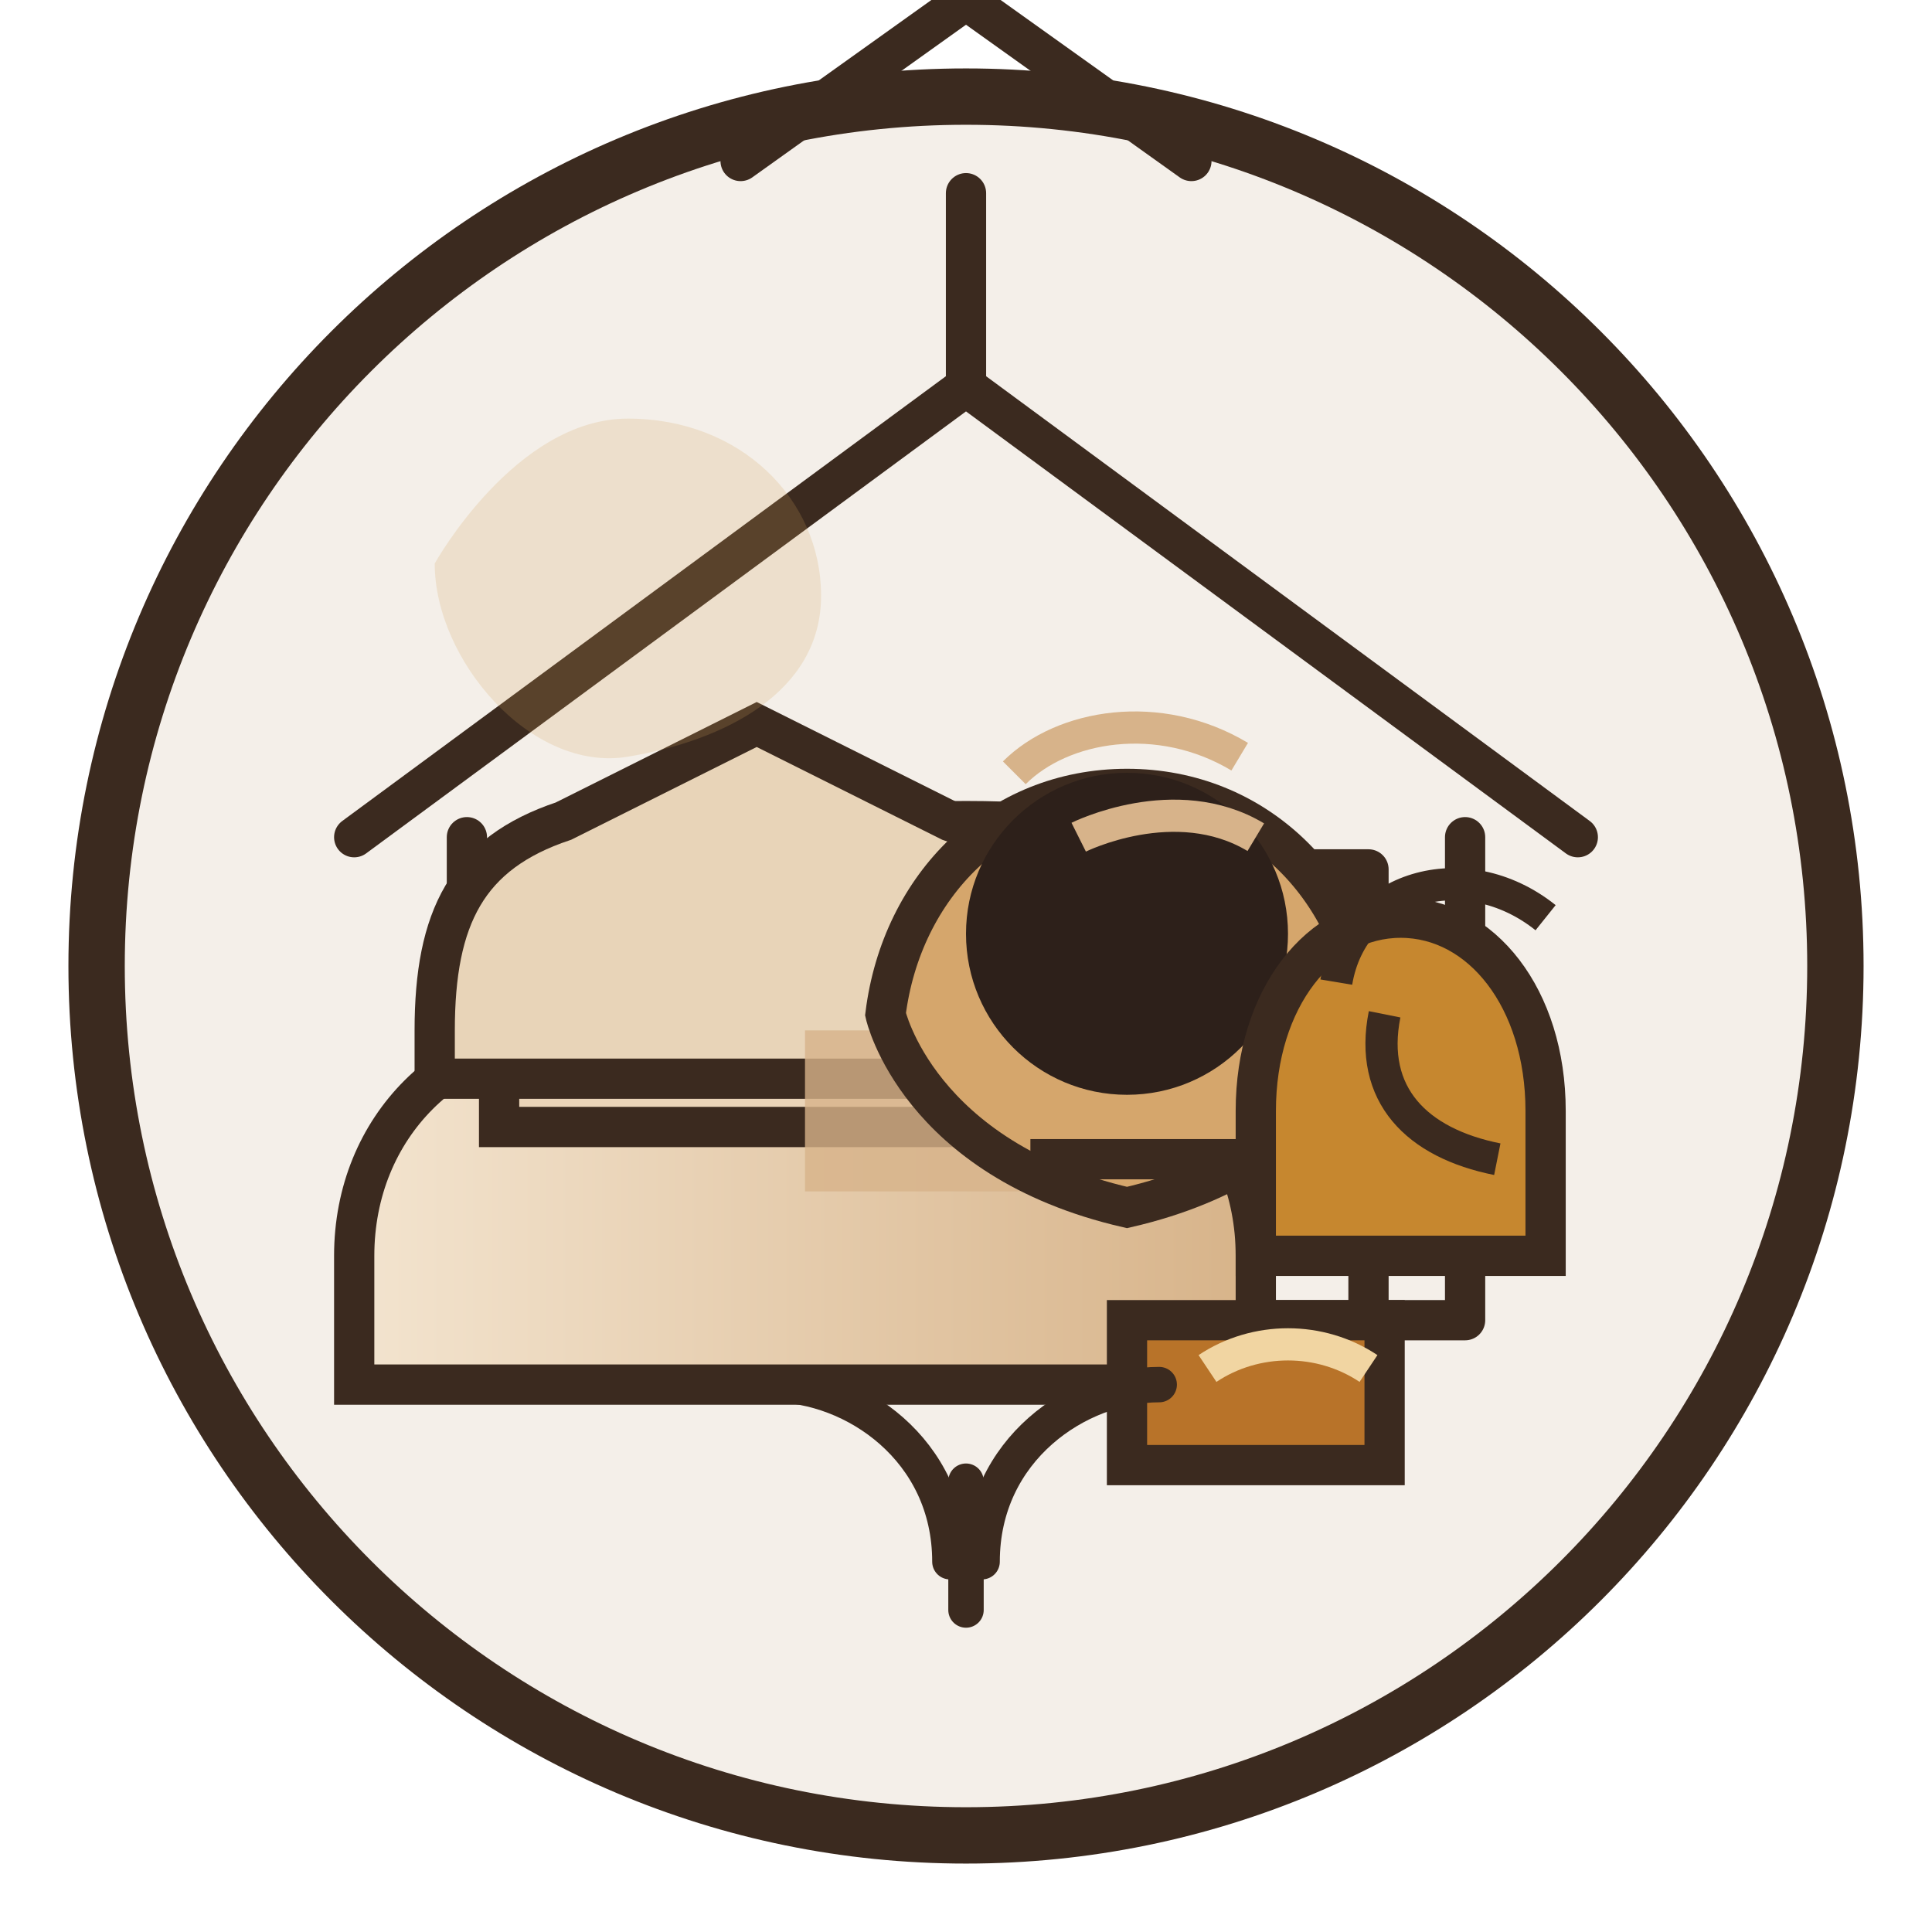
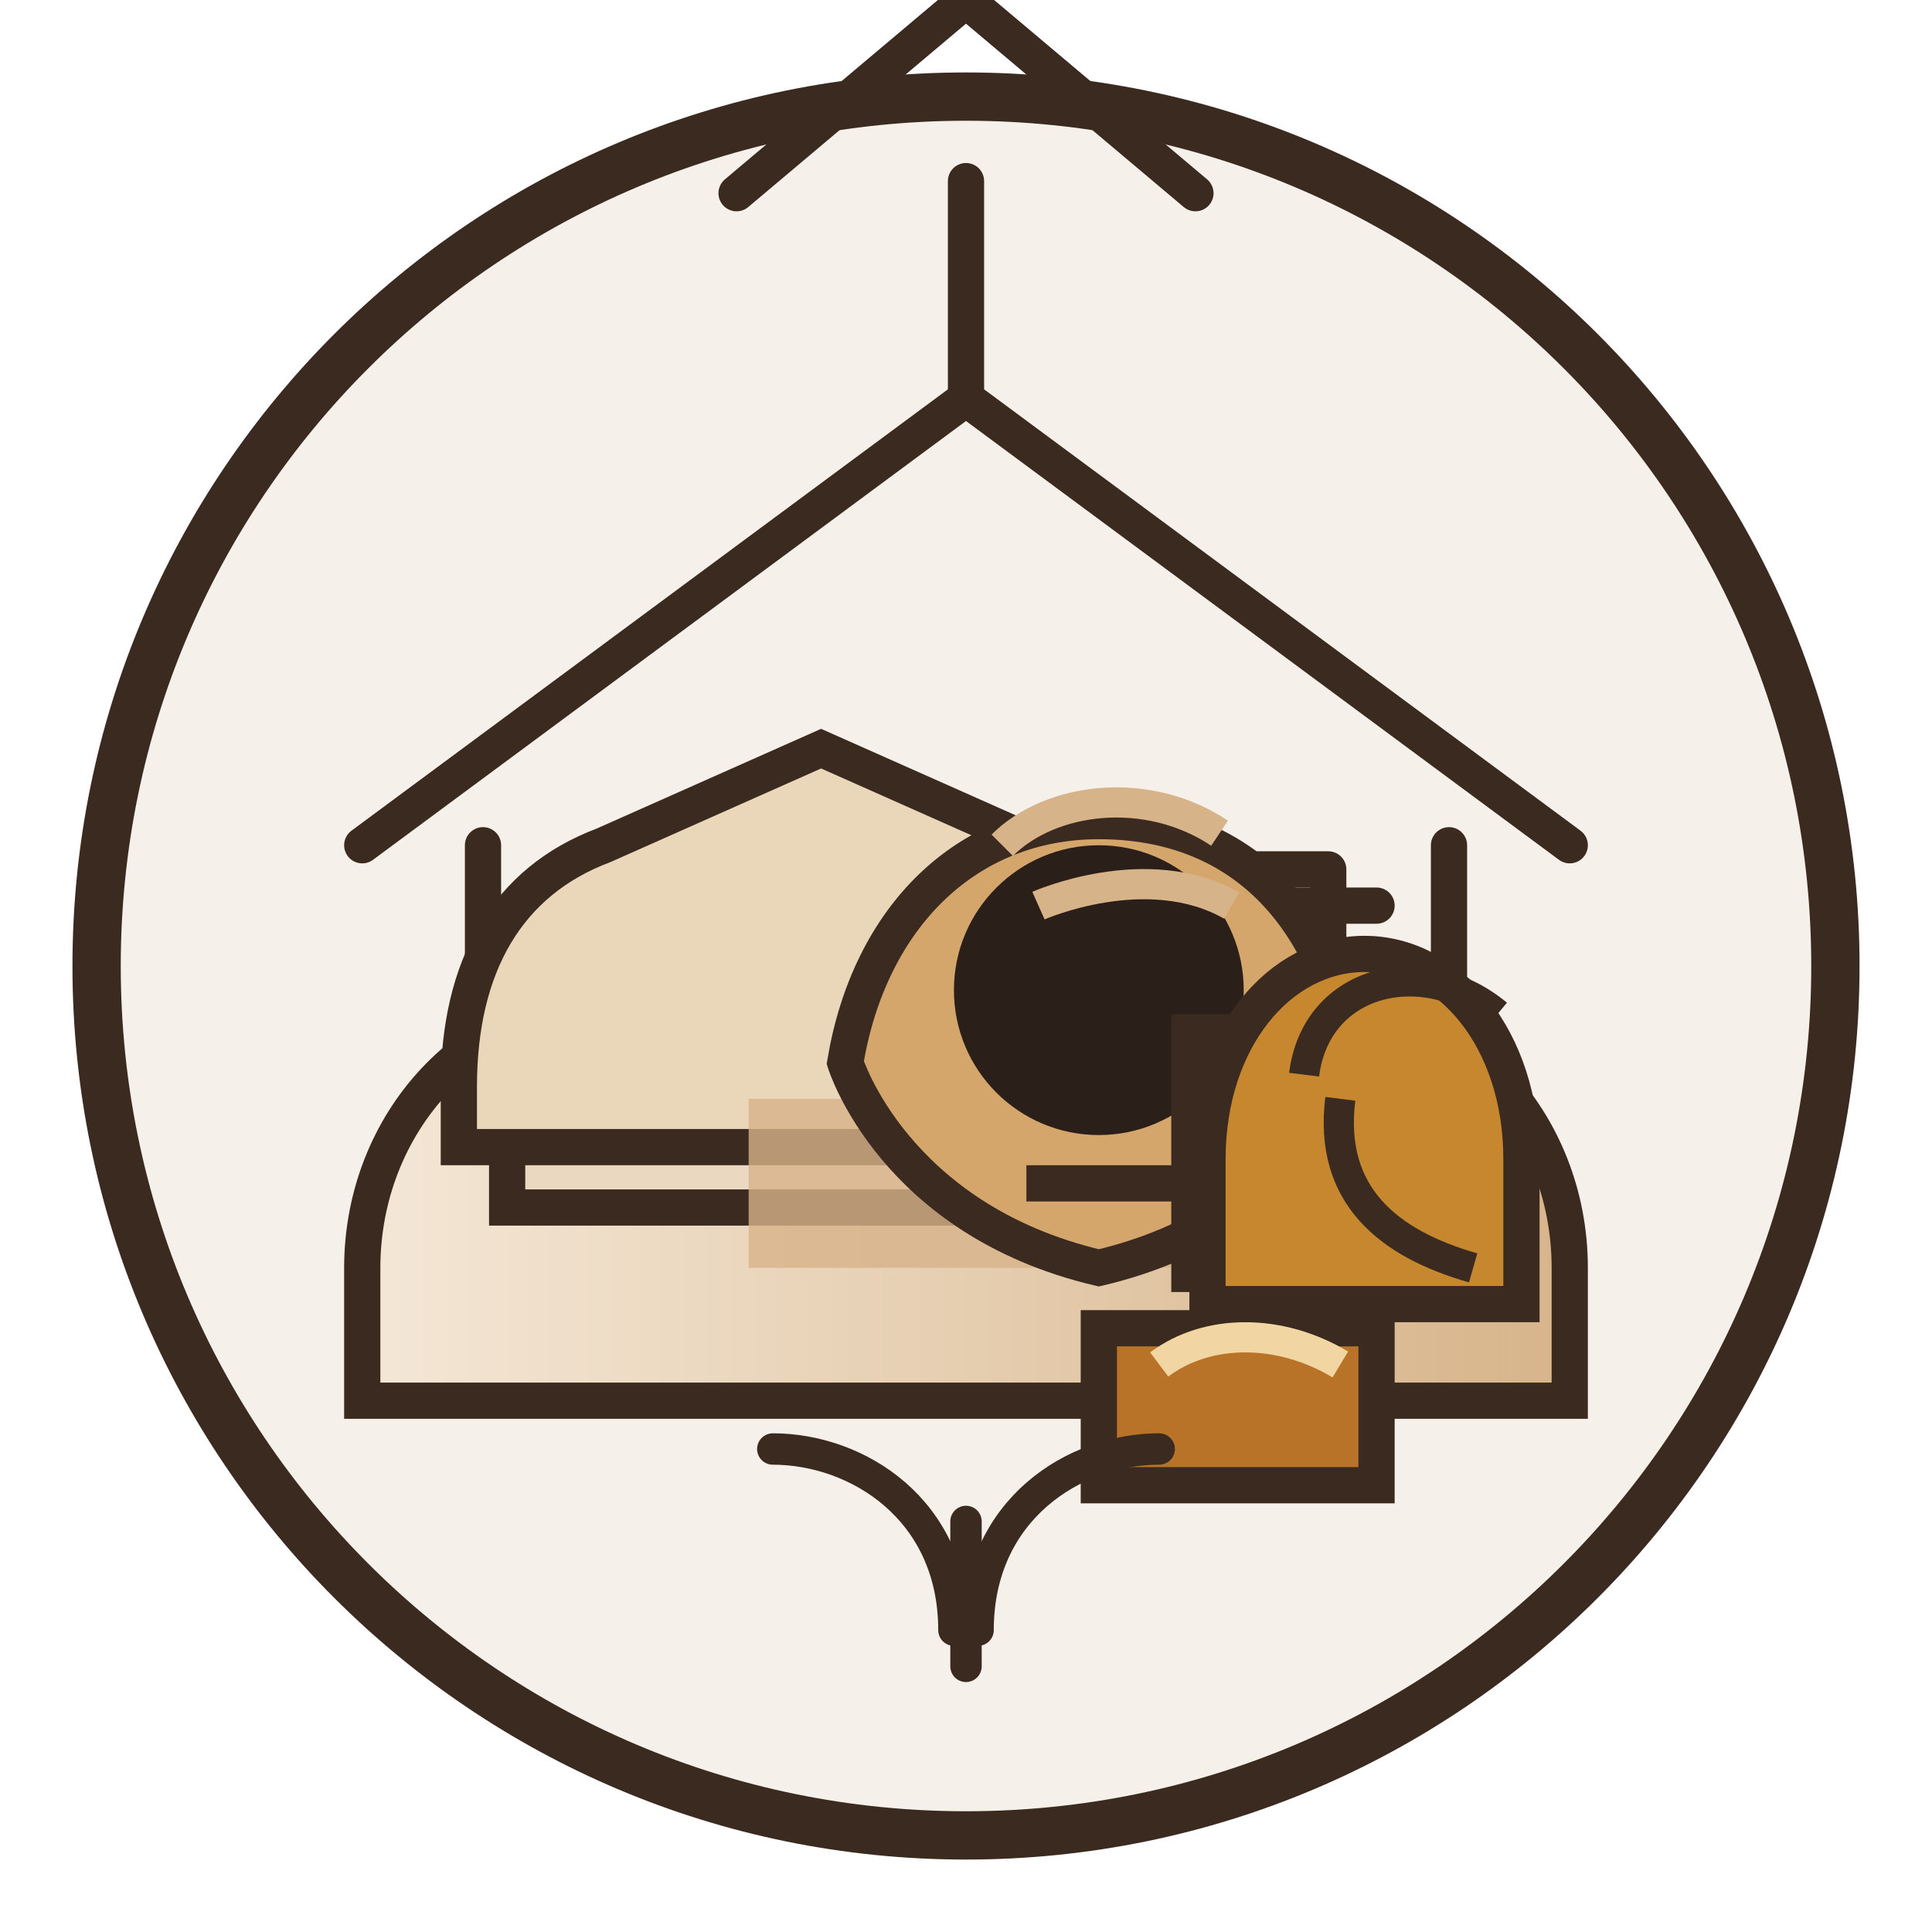
- <svg xmlns="http://www.w3.org/2000/svg" viewBox="0 0 120 120" role="img" aria-labelledby="title desc">
+ <svg xmlns="http://www.w3.org/2000/svg" viewBox="0 0 160 160" role="img" aria-labelledby="title desc">
  <defs>
    <linearGradient id="gold" x1="0" x2="1">
-       <stop offset="0%" stop-color="#d8b46a" />
-       <stop offset="100%" stop-color="#b8862d" />
+       <stop offset="0%" stop-color="#d9b56c" />
+       <stop offset="100%" stop-color="#b8852d" />
    </linearGradient>
    <linearGradient id="sand" x1="0" x2="1">
-       <stop offset="0%" stop-color="#f3e4cf" />
-       <stop offset="100%" stop-color="#d7b389" />
+       <stop offset="0%" stop-color="#f4e7d6" />
+       <stop offset="100%" stop-color="#d7b48a" />
    </linearGradient>
  </defs>
-   <circle cx="60" cy="60" r="54" fill="#f4efe9" stroke="#3b2a1f" stroke-width="3.5" />
-   <g stroke="#3b2a1f" stroke-width="2.5" stroke-linecap="round" stroke-linejoin="round" fill="none">
-     <path d="M22 52 L60 24 L98 52" />
-     <path d="M29 52 V82 H91 V52" />
-     <path d="M35 82 V54 H85 V82" />
-     <path d="M60 24 V12" />
-     <path d="M46 10 L60 0 L74 10" />
-     <path d="M45 55 H75" />
+   <circle cx="80" cy="80" r="72" fill="#f5f1ea" stroke="#3b2a1f" stroke-width="4" />
+   <g stroke="#3b2a1f" stroke-width="3" stroke-linecap="round" stroke-linejoin="round" fill="none">
+     <path d="M30 70 L80 33 L130 70" />
+     <path d="M40 70 V110 H120 V70" />
+     <path d="M50 110 V72 H110 V110" />
+     <path d="M80 33 V15" />
+     <path d="M61 16 L80 0 L99 16" />
+     <path d="M46 75 H114" />
  </g>
  <g>
-     <path d="M22 78c0-8 6-14 14-14h28c8 0 14 6 14 14v8H22v-8Z" fill="url(#sand)" stroke="#3b2a1f" stroke-width="2.5" />
-     <path d="M31 60c5-6 17-9 29-9s24 3 29 9v10H31V60Z" fill="#ead4b8" stroke="#3b2a1f" stroke-width="2.5" />
-     <path d="M27 64c0-7 2-11 8-13l12-6 12 6c6 2 8 6 8 13v3H27v-3Z" fill="#e8d4b8" stroke="#3b2a1f" stroke-width="2.5" />
-     <path d="M50 64h20v10H50z" fill="#d7b38a" opacity="0.8" />
+     <path d="M30 105c0-12 9-22 21-22h58c12 0 21 10 21 22v11H30v-11Z" fill="url(#sand)" stroke="#3b2a1f" stroke-width="3" />
+     <path d="M42 86c7-9 23-14 38-14s31 5 38 14v14H42V86Z" fill="#ead8c1" stroke="#3b2a1f" stroke-width="3" />
+     <path d="M38 90c0-10 4-17 12-20l18-8 18 8c8 3 12 10 12 20v5H38v-5Z" fill="#ead7ba" stroke="#3b2a1f" stroke-width="3" />
+     <path d="M62 91h36v14H62z" fill="#d7b38a" opacity="0.8" />
  </g>
-   <g transform="translate(0 2)">
-     <path d="M85 61c-1-8-7-14-15-14-8 0-14 6-15 14 0 0 2 9 15 12 13-3 15-12 15-12Z" fill="#d5a66c" stroke="#3b2a1f" stroke-width="2.5" />
-     <circle cx="70" cy="56" r="10" fill="#2d201a" />
-     <path d="M63 46c3-3 9-4 14-1" stroke="#d7b38a" stroke-width="2" fill="none" />
-     <path d="M67 50c0 0 6-3 11 0" stroke="#d7b38a" stroke-width="2" fill="none" />
-     <path d="M64 70h13" stroke="#3b2a1f" stroke-width="2.5" />
+   <g transform="translate(0 3)">
+     <path d="M112 85c-2-12-9-20-21-20-11 0-19 8-21 20 0 0 4 13 21 17 17-4 21-17 21-17Z" fill="#d5a66c" stroke="#3b2a1f" stroke-width="3" />
+     <circle cx="91" cy="79" r="12" fill="#2b1f1a" />
+     <path d="M83 67c4-4 12-5 18-1" stroke="#d7b38a" stroke-width="2.5" fill="none" />
+     <path d="M86 72c0 0 9-4 16 0" stroke="#d7b38a" stroke-width="2.5" fill="none" />
+     <path d="M85 95h18" stroke="#3b2a1f" stroke-width="3" />
  </g>
  <g>
-     <path d="M82 79h-4v-16h4z" fill="#3b2a1f" />
-     <path d="M70 82h16v9H70z" fill="#b87329" stroke="#3b2a1f" stroke-width="2.5" />
-     <path d="M75 85c3-2 7-2 10 0" stroke="#f1d5a2" stroke-width="2" fill="none" />
-     <path d="M78 69c0-7 4-12 9-12 5 0 9 5 9 12v9h-18v-9Z" fill="#c6872f" stroke="#3b2a1f" stroke-width="2.5" />
-     <path d="M83 61c1-6 8-8 13-4" stroke="#3b2a1f" stroke-width="2" fill="none" />
-     <path d="M86 63c-1 5 2 8 7 9" stroke="#3b2a1f" stroke-width="2" fill="none" />
+     <path d="M103 107h-6v-23h6z" fill="#3b2a1f" />
+     <path d="M91 110h23v13H91z" fill="#b87329" stroke="#3b2a1f" stroke-width="3" />
+     <path d="M96 113c4-3 10-3 15 0" stroke="#f1d5a2" stroke-width="2.5" fill="none" />
+     <path d="M100 96c0-10 6-17 13-17s13 7 13 17v12h-26v-12Z" fill="#c6872f" stroke="#3b2a1f" stroke-width="3" />
+     <path d="M108 89c1-8 10-10 16-5" stroke="#3b2a1f" stroke-width="2.5" fill="none" />
+     <path d="M111 91c-1 8 4 12 11 14" stroke="#3b2a1f" stroke-width="2.5" fill="none" />
  </g>
-   <g stroke="#3b2a1f" stroke-width="2.2" fill="none" stroke-linecap="round" stroke-linejoin="round">
-     <path d="M48 86c5 0 11 4 11 11" />
-     <path d="M72 86c-5 0-11 4-11 11" />
-     <path d="M60 92v8" />
+   <g stroke="#3b2a1f" stroke-width="2.6" fill="none" stroke-linecap="round" stroke-linejoin="round">
+     <path d="M64 120c7 0 15 5 15 15" />
+     <path d="M96 120c-7 0-15 5-15 15" />
+     <path d="M80 126v12" />
  </g>
-   <path d="M27 35c0 0 5-9 12-9s12 5 12 11-6 9-12 10-12-6-12-12Z" fill="#d2a259" opacity="0.2" />
</svg>
